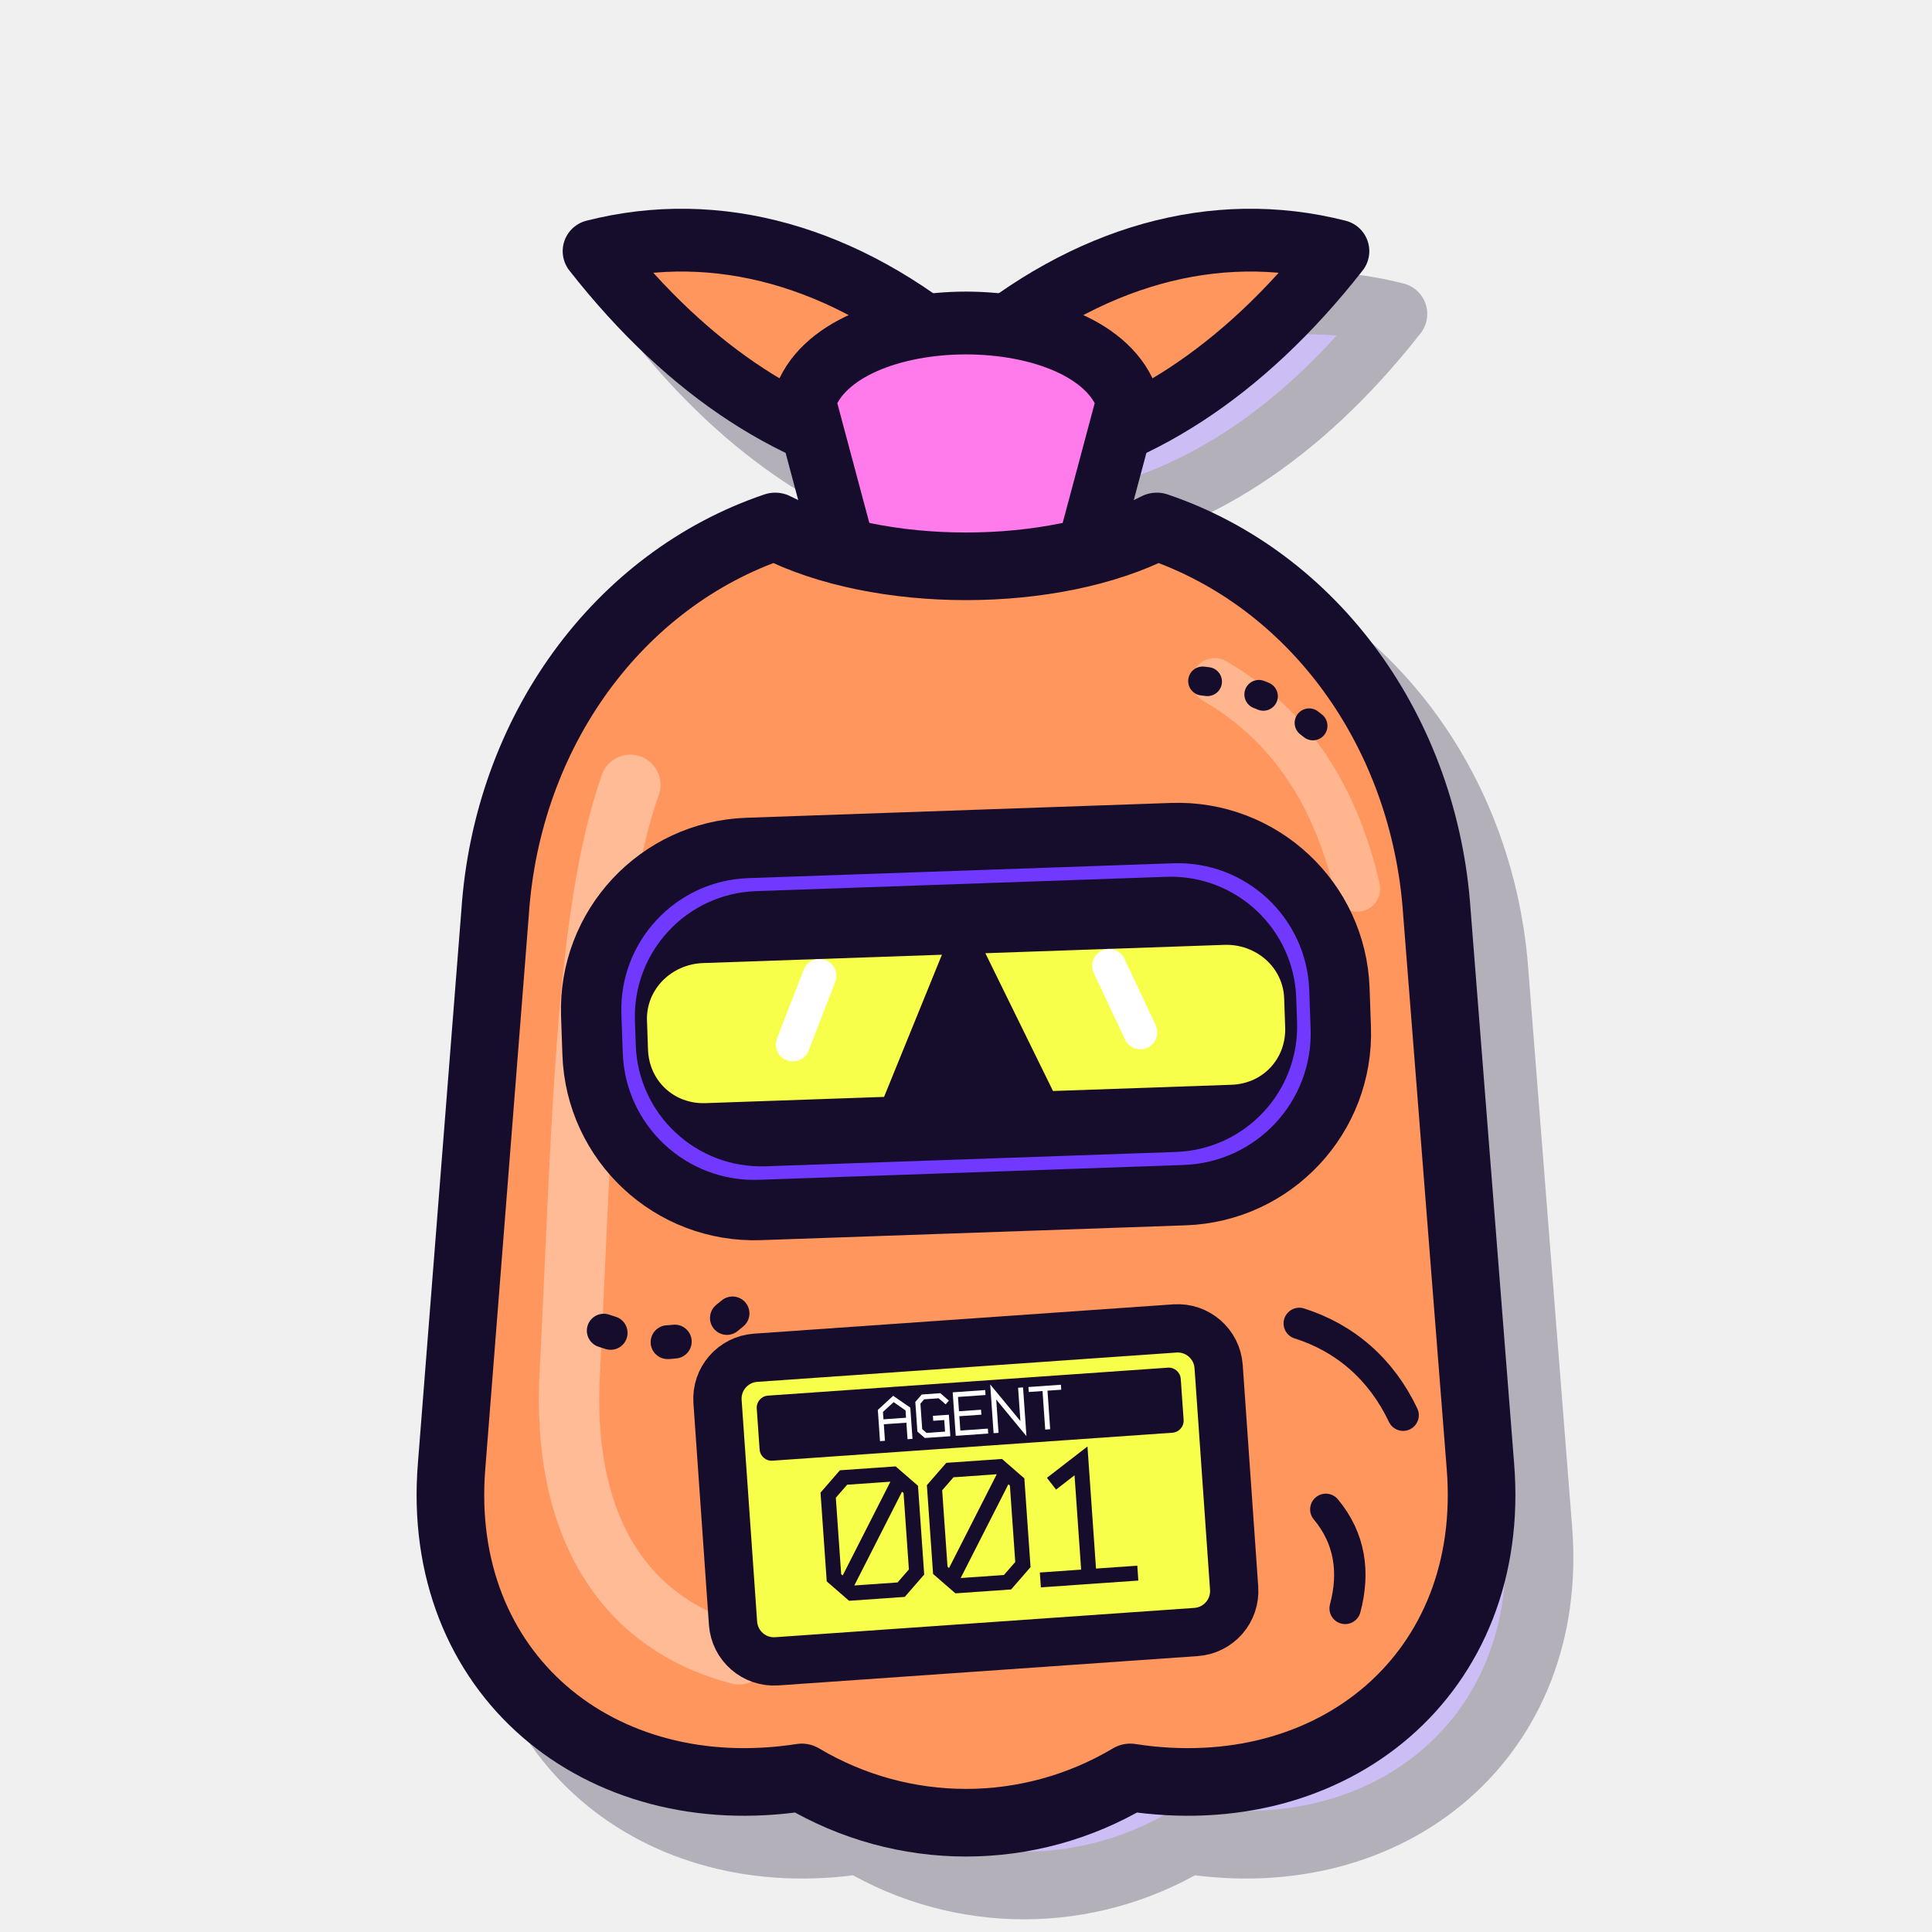
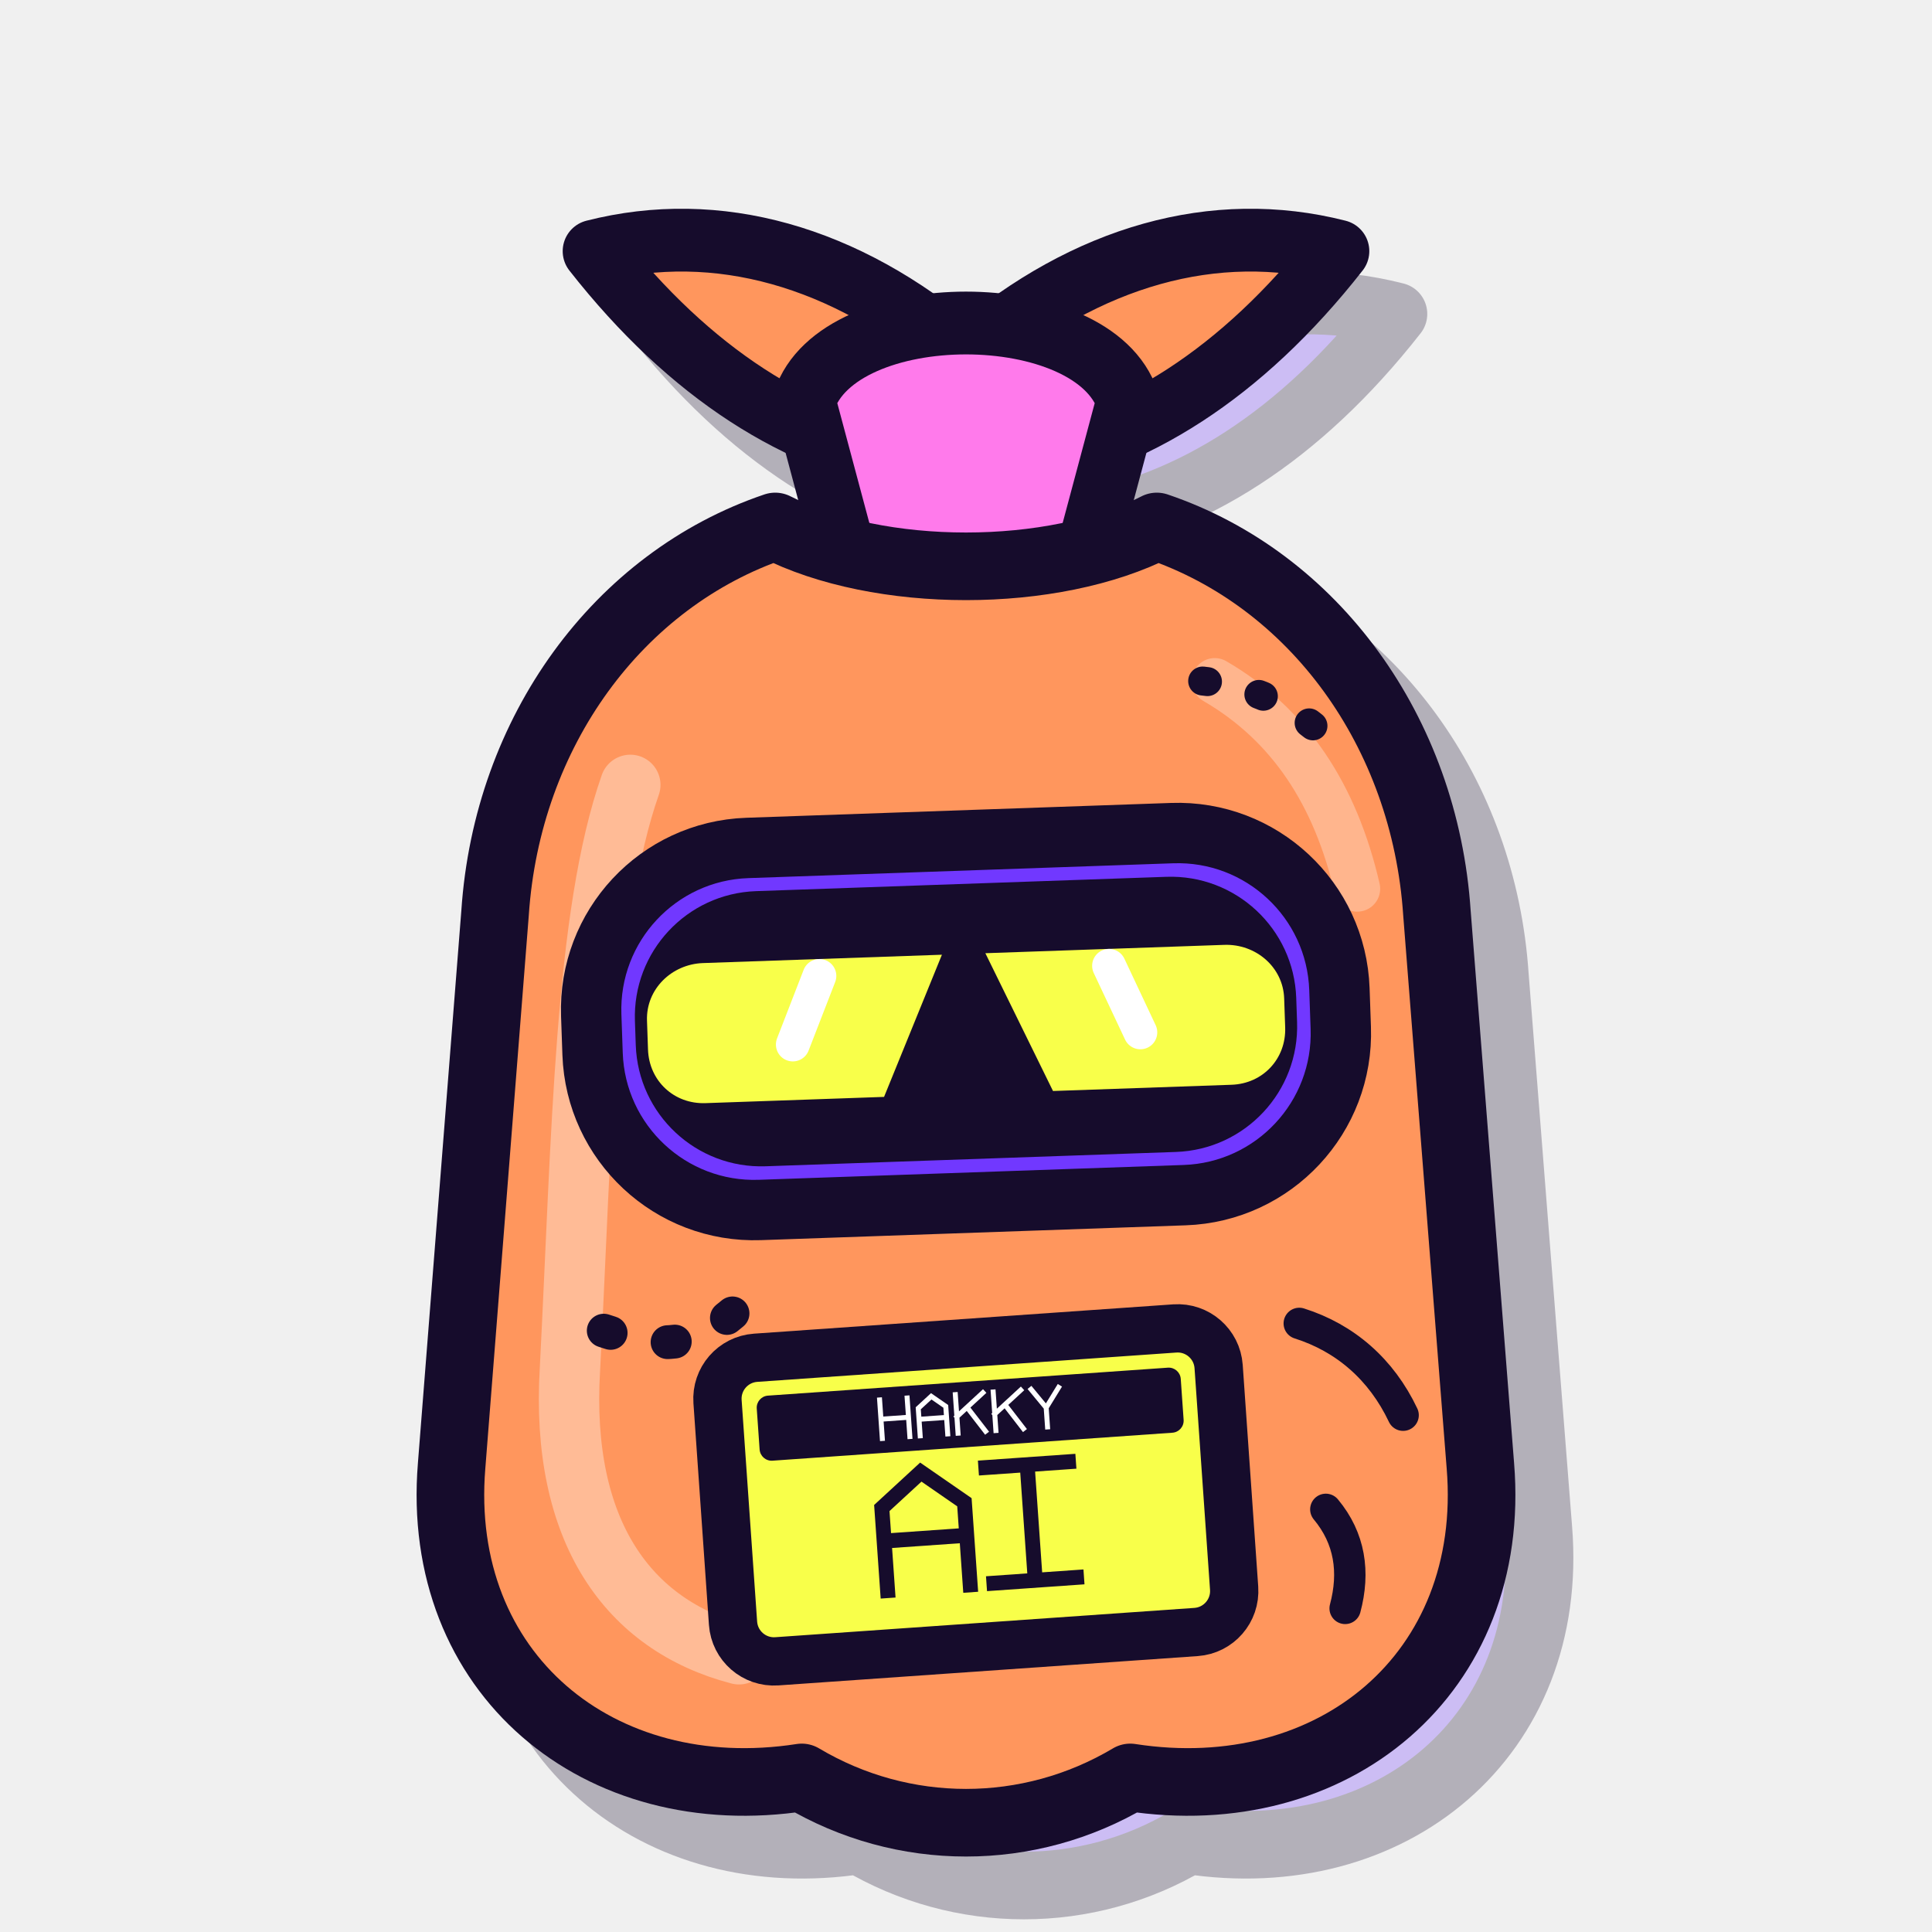
<svg xmlns="http://www.w3.org/2000/svg" width="800" height="800" viewBox="0 0 800 800" role="img" aria-labelledby="title desc">
  <g stroke="#160C2C" stroke-linejoin="round">
    <path d="M378 191C331 183 286 155 246 104c51-13 104 2 151 42z" fill="#7138FF" stroke-width="26" transform="translate(24 26)" opacity=".28" />
    <path d="M422 191c47-8 92-36 132-87-51-13-104 2-151 42z" fill="#7138FF" stroke-width="26" transform="translate(24 26)" opacity=".28" />
    <path d="M321 218c-65 22-111 85-116 160l-18 229c-7 86 61 142 145 129 42 25 94 25 136 0 84 13 152-43 145-129l-18-229c-5-75-51-138-116-160z" fill="#7138FF" stroke-width="28" transform="translate(24 26)" opacity=".28" />
    <path d="M378 191C331 183 286 155 246 104c51-13 104 2 151 42z" fill="#FF965D" stroke-width="26" />
    <path d="M422 191c47-8 92-36 132-87-51-13-104 2-151 42z" fill="#FF965D" stroke-width="26" />
    <path d="M333 166c14-43 120-43 134 0l-23 86h-88z" fill="#FF7AEB" stroke-width="26" />
    <path d="M321 218c-65 22-111 85-116 160l-18 229c-7 86 61 142 145 129 42 25 94 25 136 0 84 13 152-43 145-129l-18-229c-5-75-51-138-116-160-43 22-115 22-158 0z" fill="#FF965D" stroke-width="28" />
  </g>
  <path d="M261 325c-19 54-20 145-25 242-4 67 24 106 70 118" fill="none" stroke="#FFFFFF" stroke-width="25" stroke-linecap="round" opacity=".35" />
  <path d="M503 282c31 18 50 47 59 86" fill="none" stroke="#FFFFFF" stroke-width="19" stroke-linecap="round" opacity=".3" />
  <path d="M250 551c30 10 42 4 61-14" fill="none" stroke="#160C2C" stroke-width="14" stroke-linecap="round" stroke-dasharray="3 24" />
  <path d="M498 282c20 2 37 10 52 24" fill="none" stroke="#160C2C" stroke-width="12" stroke-linecap="round" stroke-dasharray="2 22" />
  <g transform="rotate(-2 400 423)">
    <rect x="245" y="348" width="310" height="150" rx="67" fill="#7138FF" stroke="#160C2C" stroke-width="25" />
    <rect x="263" y="366" width="274" height="114" rx="52" fill="#160C2C" />
    <path d="M292 395h99l-26 58h-74c-13 0-23-10-23-23v-12c0-13 11-23 24-23z" fill="#F8FF4A" />
    <path d="M508 395h-99l26 58h74c13 0 23-10 23-23v-12c0-13-11-23-24-23z" fill="#F8FF4A" />
    <path d="m340 402-12 28" stroke="#FFFFFF" stroke-width="14" stroke-linecap="round" />
    <path d="m460 402 12 28" stroke="#FFFFFF" stroke-width="14" stroke-linecap="round" />
  </g>
  <g transform="rotate(-4 404 618)">
    <rect x="300" y="556" width="208" height="126" rx="17" fill="#F8FF4A" stroke="#160C2C" stroke-width="20" />
    <rect x="316" y="572" width="176" height="27" rx="5" fill="#160C2C" />
-     <g role="img" aria-label="AGENT" data-copy="AGENT" transform="translate(367 577) scale(2.286)" fill="none" stroke="#FFFFFF" stroke-width="0.9" stroke-linecap="square" stroke-linejoin="miter">
+     <g role="img" aria-label="HAKKY" data-copy="HAKKY" transform="translate(367 577) scale(2.286)" fill="none" stroke="#FFFFFF" stroke-width="0.9" stroke-linecap="square" stroke-linejoin="miter">
+       <path d="M0 0v7M5 0v7M0 3.5h5" transform="translate(0 0)" />
+       <path d="M0 7V2l2.5-2L5 2v5M0 4h5" transform="translate(6.875 0)" />
+       <path d="M0 0v7M5 0 0 4M2 2.5 5 7" transform="translate(13.75 0)" />
+       <path d="M0 0v7M5 0 0 4M2 2.5 5 7" transform="translate(20.625 0)" />
+       <path d="M0 0l2.5 3.5L5 0M2.5 3.5V7" transform="translate(27.5 0)" />
+     </g>
+     <g role="img" aria-label="AI" data-copy="AI" transform="translate(364.786 608) scale(6.857)" fill="none" stroke="#160C2C" stroke-width="0.9" stroke-linecap="square" stroke-linejoin="miter">
      <path d="M0 7V2l2.5-2L5 2v5M0 4h5" transform="translate(0 0)" />
-       <path d="M5 1 4 0H1L0 1v5l1 1h4V4H3" transform="translate(6.875 0)" />
-       <path d="M5 0H0v7h5M0 3.5h4" transform="translate(13.75 0)" />
-       <path d="M0 7V0l5 7V0" transform="translate(20.625 0)" />
-       <path d="M0 0h5M2.5 0v7" transform="translate(27.5 0)" />
-     </g>
-     <g role="img" aria-label="001" data-copy="001" transform="translate(343 608) scale(6.857)" fill="none" stroke="#160C2C" stroke-width="0.9" stroke-linecap="square" stroke-linejoin="miter">
-       <path d="M1 0h3l1 1v5l-1 1H1L0 6V1zM1 6 4 1" transform="translate(0 0)" />
-       <path d="M1 0h3l1 1v5l-1 1H1L0 6V1zM1 6 4 1" transform="translate(6.438 0)" />
-       <path d="M1 1 2.5 0v7M0 7h5" transform="translate(12.875 0)" />
+       <path d="M0 0h5M2.5 0v7M0 7h5" transform="translate(6.438 0)" />
    </g>
  </g>
  <path d="M538 548c19 6 34 19 43 38" fill="none" stroke="#160C2C" stroke-width="13" stroke-linecap="round" />
  <path d="M549 625c10 12 12 26 8 41" fill="none" stroke="#160C2C" stroke-width="13" stroke-linecap="round" />
</svg>
